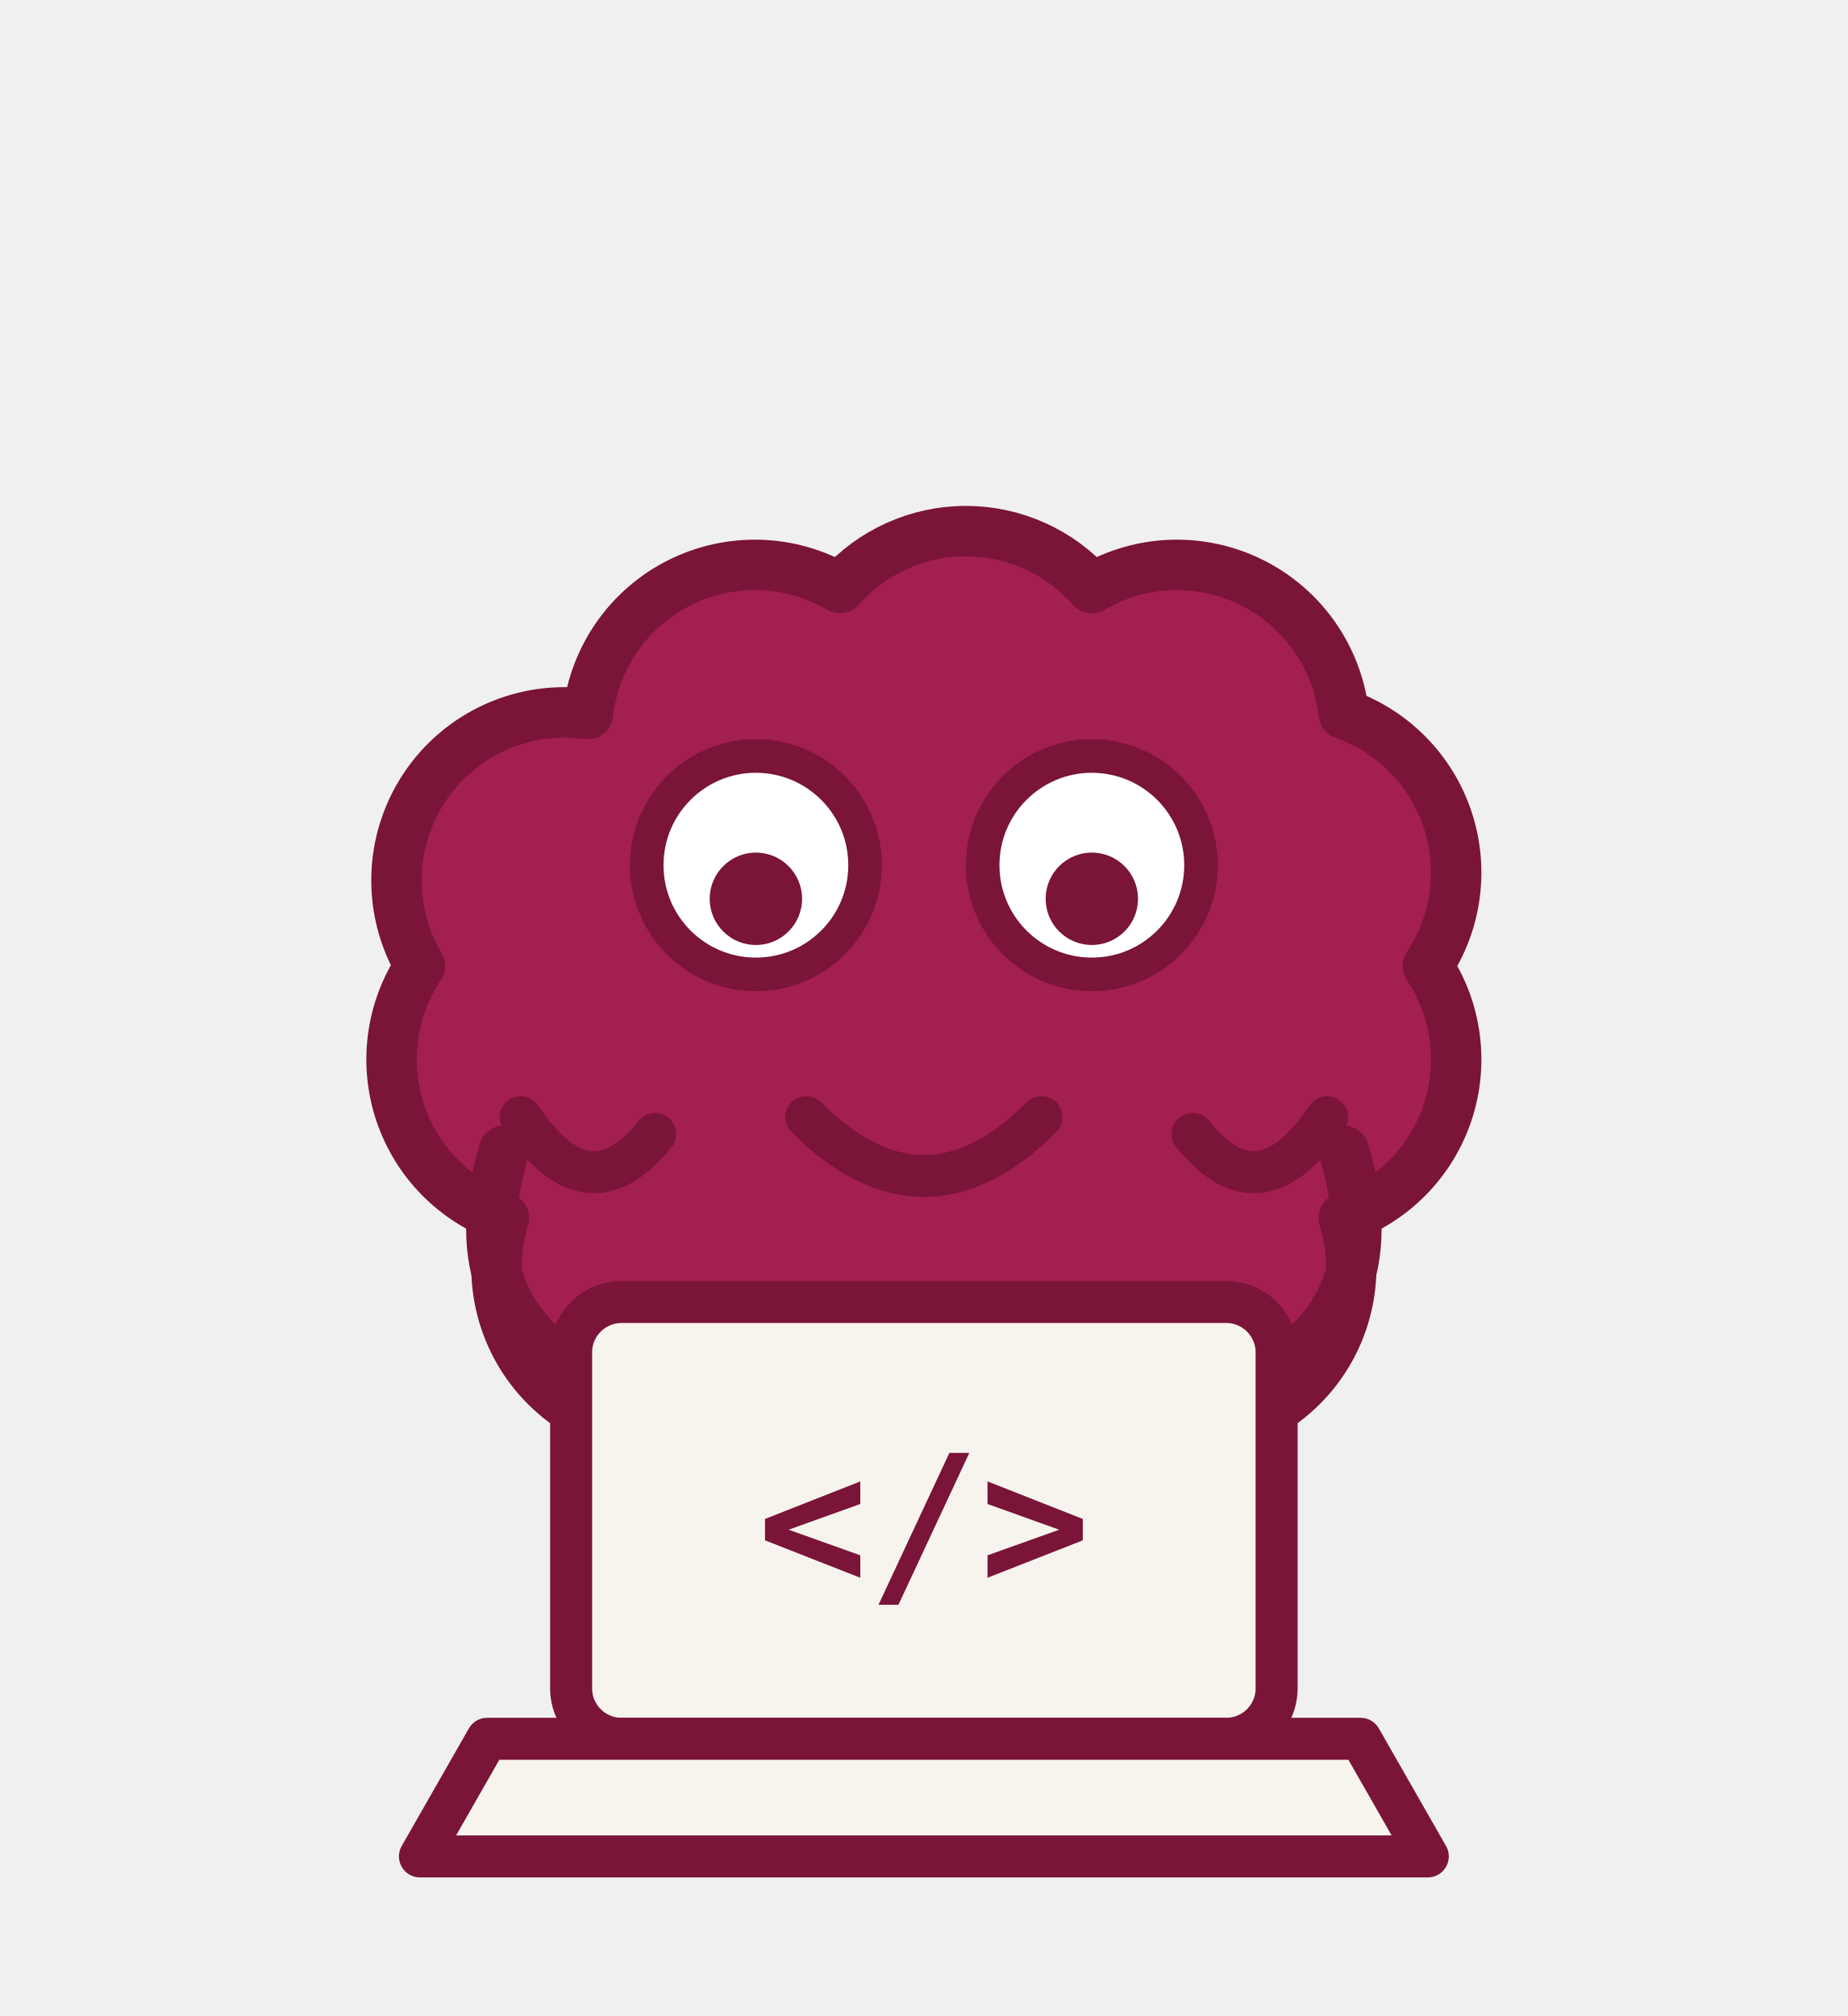
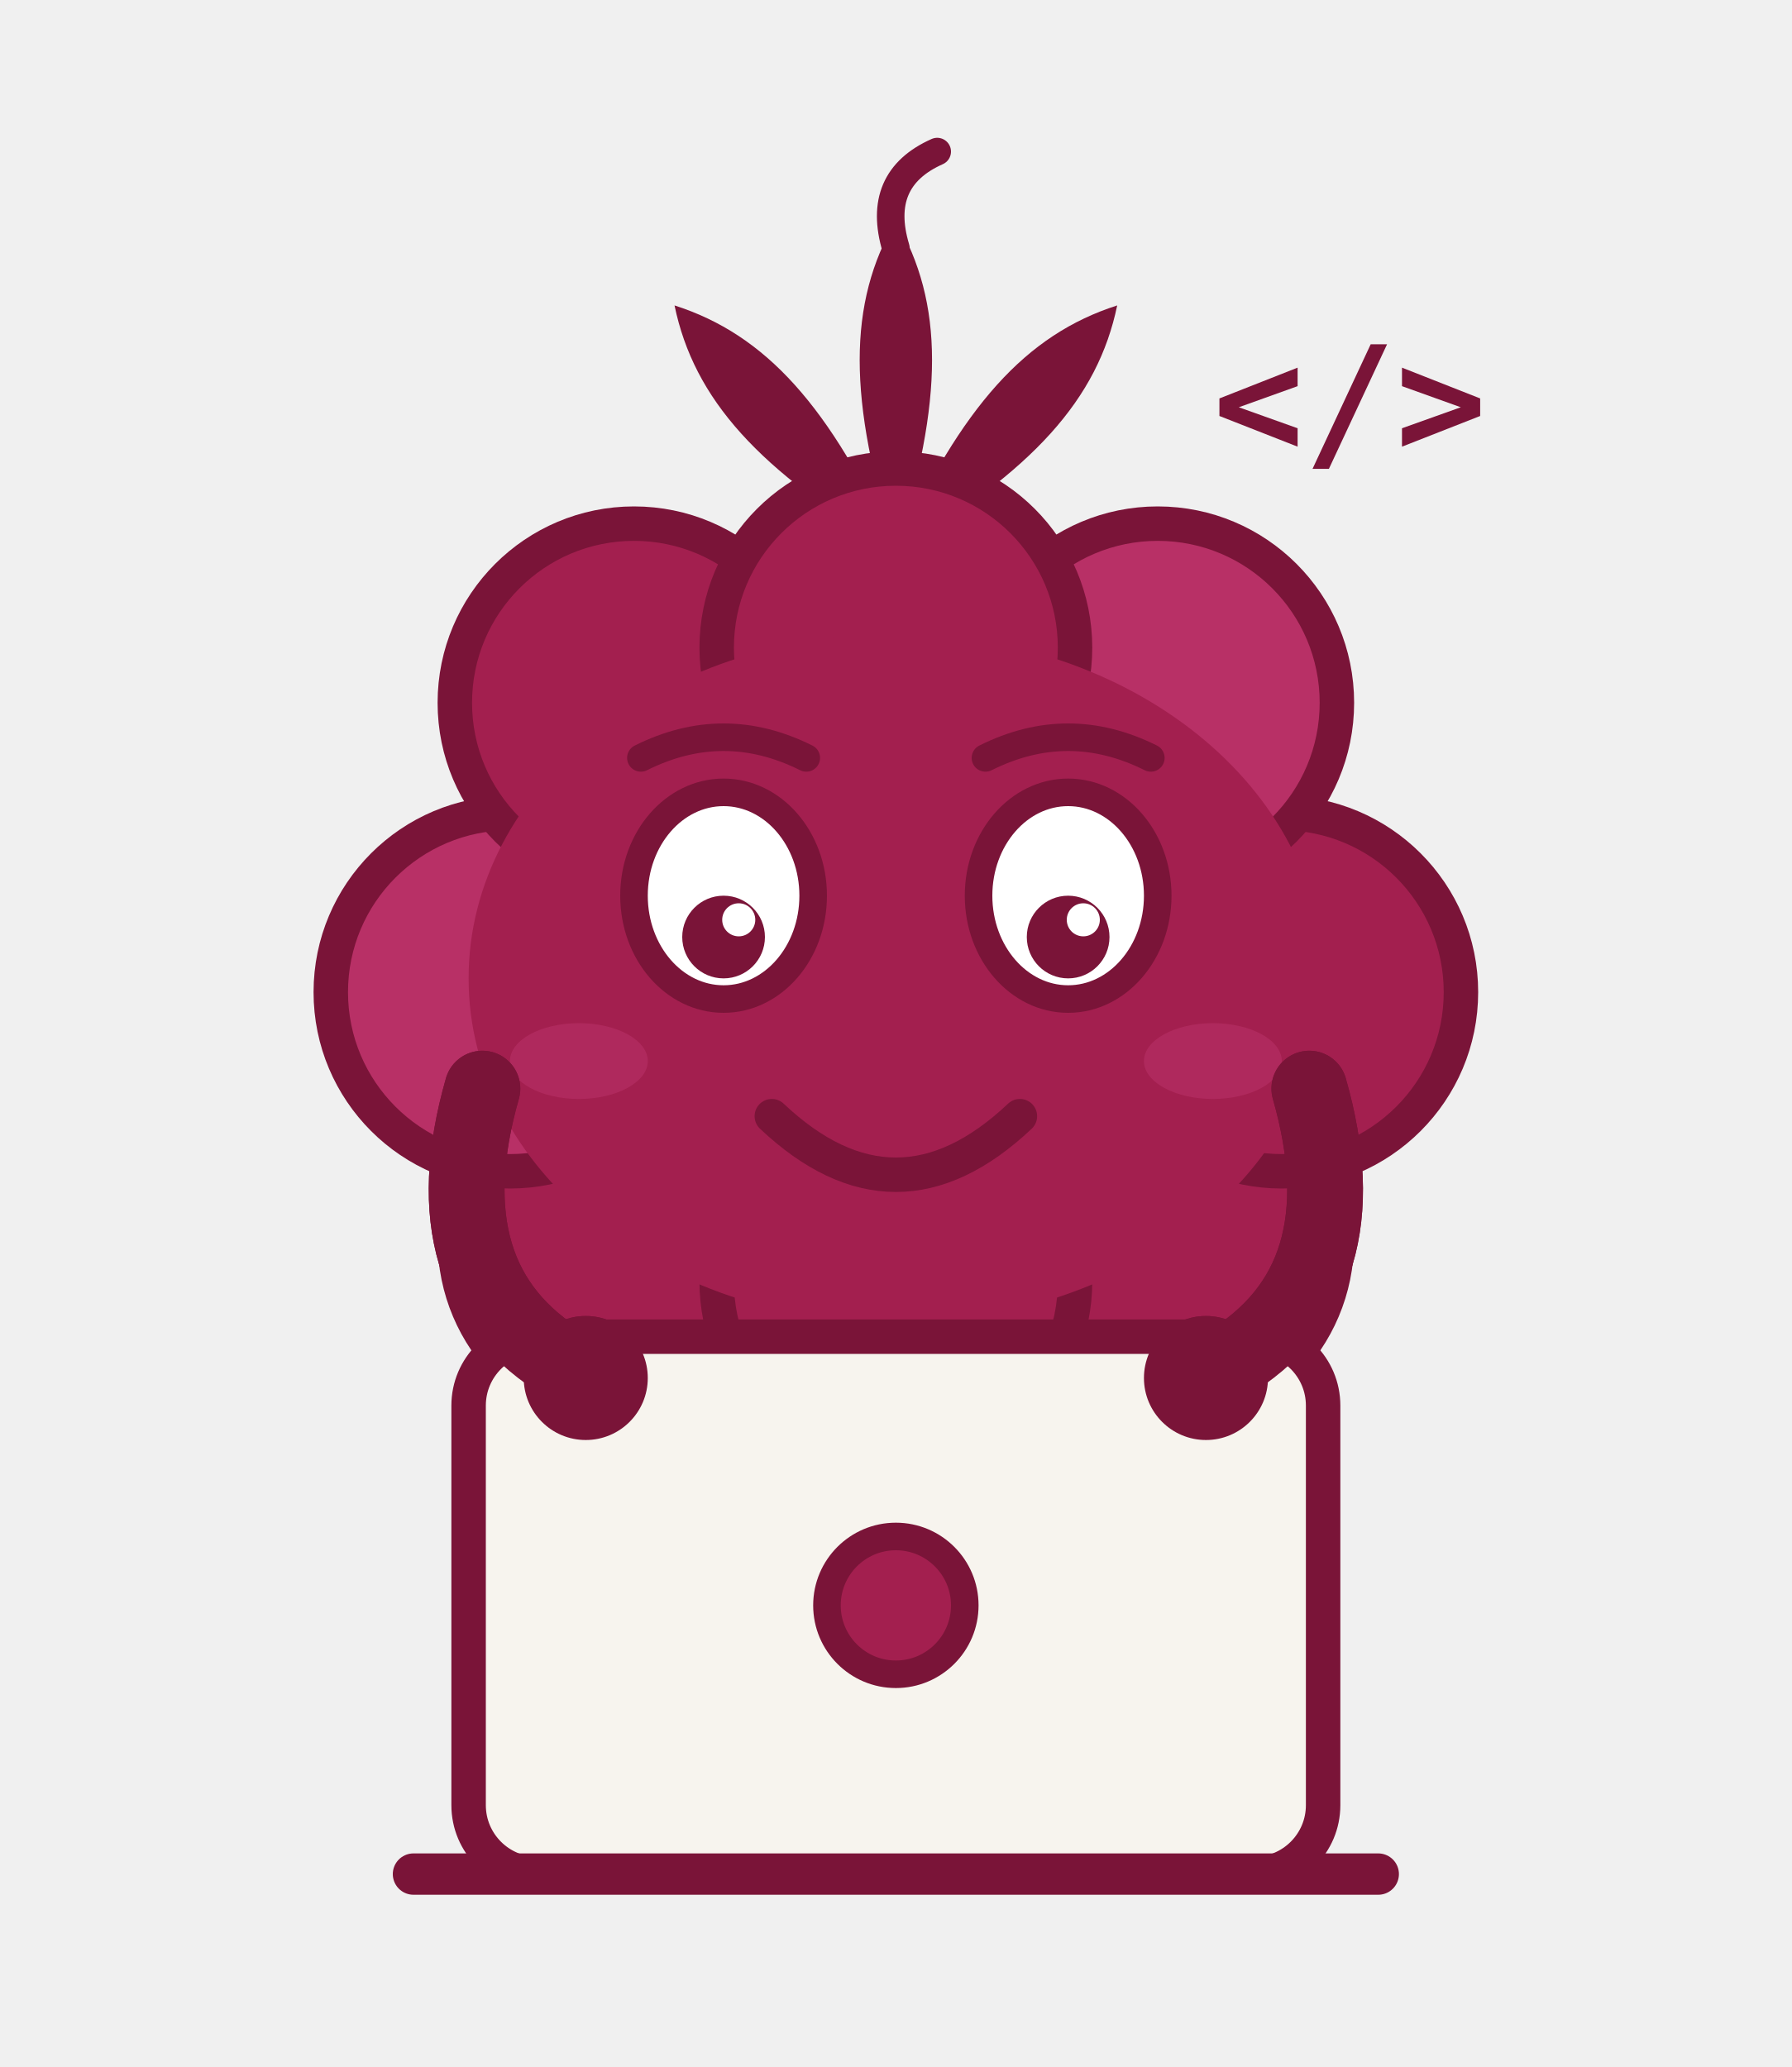
- <svg xmlns="http://www.w3.org/2000/svg" viewBox="0 0 220 240" width="220" height="240">
-   <g transform="translate(10,15)">
-     <path d="M 60 70 A 20 20 0 0 1 90 55 A 20 20 0 0 1 120 55 A 20 20 0 0 1 150 70 A 20 20 0 0 1 160 100 A 20 20 0 0 1 150 130 A 20 20 0 0 1 125 155 A 20 20 0 0 1 100 180 A 20 20 0 0 1 75 155 A 20 20 0 0 1 50 130 A 20 20 0 0 1 40 100 A 20 20 0 0 1 60 70 Z" fill="#a31f4f" stroke="#7a1438" stroke-width="6" stroke-linecap="round" stroke-linejoin="round" />
-     <circle cx="80" cy="88" r="13" fill="#FFFFFF" stroke="#7a1438" stroke-width="4" />
-     <circle cx="120" cy="88" r="13" fill="#FFFFFF" stroke="#7a1438" stroke-width="4" />
-     <circle cx="80" cy="92" r="5.5" fill="#7a1438" />
-     <circle cx="120" cy="92" r="5.5" fill="#7a1438" />
-     <path d="M 86 118 Q 100 132 114 118" fill="none" stroke="#7a1438" stroke-width="5" stroke-linecap="round" />
-     <g fill="none" stroke="#7a1438" stroke-width="5" stroke-linecap="round">
-       <path d="M 52 118 Q 60 130 68 120" />
-       <path d="M 132 120 Q 140 130 148 118" />
-     </g>
-     <g fill="none" stroke="#7a1438" stroke-width="6" stroke-linecap="round">
-       <path d="M 50 122 Q 44 142 62 150" />
-       <path d="M 150 122 Q 156 142 138 150" />
-     </g>
-     <rect x="58" y="140" width="84" height="52" rx="6" fill="#F7F4EE" stroke="#7a1438" stroke-width="5" />
-     <text x="100" y="174" text-anchor="middle" font-family="monospace" font-size="22" font-weight="bold" fill="#7a1438">&lt;/&gt;</text>
-     <path d="M 48 192 L 152 192 L 160 206 L 40 206 Z" fill="#F7F4EE" stroke="#7a1438" stroke-width="5" stroke-linejoin="round" />
+ <svg xmlns="http://www.w3.org/2000/svg" viewBox="0 0 260 300" width="260" height="300">
+   <g fill="#7a1438">
+     <path d="M 130 80 C 123 58 123 44 130 32 C 137 44 137 58 130 80 Z" transform="rotate(0 130 80)" />
+     <path d="M 130 80 C 123 58 123 44 130 32 C 137 44 137 58 130 80 Z" transform="rotate(-42 130 80)" />
+     <path d="M 130 80 C 123 58 123 44 130 32 C 137 44 137 58 130 80 Z" transform="rotate(42 130 80)" />
  </g>
+   <path d="M 130 36 Q 127 26 136 22" fill="none" stroke="#7a1438" stroke-width="4" stroke-linecap="round" />
+   <circle cx="130" cy="246" r="17" fill="#a31f4f" stroke="#7a1438" stroke-width="5" />
+   <circle cx="110" cy="218" r="22" fill="#a31f4f" stroke="#7a1438" stroke-width="5" />
+   <circle cx="150" cy="218" r="22" fill="#a31f4f" stroke="#7a1438" stroke-width="5" />
+   <circle cx="92" cy="180" r="26" fill="#a31f4f" stroke="#7a1438" stroke-width="5" />
+   <circle cx="168" cy="180" r="26" fill="#a31f4f" stroke="#7a1438" stroke-width="5" />
+   <circle cx="130" cy="186" r="26" fill="#a31f4f" stroke="#7a1438" stroke-width="5" />
+   <circle cx="74" cy="144" r="26" fill="#B83066" stroke="#7a1438" stroke-width="5" />
+   <circle cx="186" cy="144" r="26" fill="#a31f4f" stroke="#7a1438" stroke-width="5" />
+   <circle cx="112" cy="138" r="26" fill="#a31f4f" stroke="#7a1438" stroke-width="5" />
+   <circle cx="148" cy="138" r="26" fill="#a31f4f" stroke="#7a1438" stroke-width="5" />
+   <circle cx="92" cy="102" r="26" fill="#a31f4f" stroke="#7a1438" stroke-width="5" />
+   <circle cx="168" cy="102" r="26" fill="#B83066" stroke="#7a1438" stroke-width="5" />
+   <circle cx="130" cy="94" r="26" fill="#a31f4f" stroke="#7a1438" stroke-width="5" />
+   <ellipse cx="130" cy="142" rx="62" ry="50" fill="#a31f4f" />
+   <ellipse cx="105" cy="130" rx="13" ry="15" fill="#FFFFFF" stroke="#7a1438" stroke-width="4" />
+   <circle cx="105" cy="136" r="6" fill="#7a1438" />
+   <circle cx="107.2" cy="133.5" r="2.4" fill="#FFFFFF" />
+   <ellipse cx="155" cy="130" rx="13" ry="15" fill="#FFFFFF" stroke="#7a1438" stroke-width="4" />
+   <circle cx="155" cy="136" r="6" fill="#7a1438" />
+   <circle cx="157.2" cy="133.5" r="2.4" fill="#FFFFFF" />
+   <path d="M 93 110 Q 105 104 117 110" fill="none" stroke="#7a1438" stroke-width="4" stroke-linecap="round" />
+   <path d="M 143 110 Q 155 104 167 110" fill="none" stroke="#7a1438" stroke-width="4" stroke-linecap="round" />
+   <path d="M 112 162 Q 130 179 148 162" fill="none" stroke="#7a1438" stroke-width="5" stroke-linecap="round" />
+   <ellipse cx="84" cy="154" rx="10" ry="5.5" fill="#B83066" opacity="0.6" />
+   <ellipse cx="176" cy="154" rx="10" ry="5.5" fill="#B83066" opacity="0.6" />
+   <path d="M 70 158 Q 62 186 82 198" fill="none" stroke="#7a1438" stroke-width="11" stroke-linecap="round" />
+   <circle cx="85" cy="200" r="9" fill="#7a1438" />
+   <path d="M 190 158 Q 198 186 178 198" fill="none" stroke="#7a1438" stroke-width="11" stroke-linecap="round" />
+   <circle cx="175" cy="200" r="9" fill="#7a1438" />
+   <rect x="68" y="194" width="124" height="78" rx="10" fill="#F7F4EE" stroke="#7a1438" stroke-width="5" />
+   <circle cx="130" cy="233" r="10" fill="#a31f4f" stroke="#7a1438" stroke-width="4" />
+   <path d="M 60 272 L 200 272" stroke="#7a1438" stroke-width="6" stroke-linecap="round" />
+   <path d="M 70 158 Q 62 186 82 198" fill="none" stroke="#7a1438" stroke-width="11" stroke-linecap="round" />
+   <circle cx="85" cy="200" r="9" fill="#7a1438" />
+   <path d="M 190 158 Q 198 186 178 198" fill="none" stroke="#7a1438" stroke-width="11" stroke-linecap="round" />
+   <circle cx="175" cy="200" r="9" fill="#7a1438" />
+   <text x="176" y="66" font-family="'IBM Plex Mono', monospace" font-size="22" font-weight="700" fill="#7a1438">&lt;/&gt;</text>
</svg>
